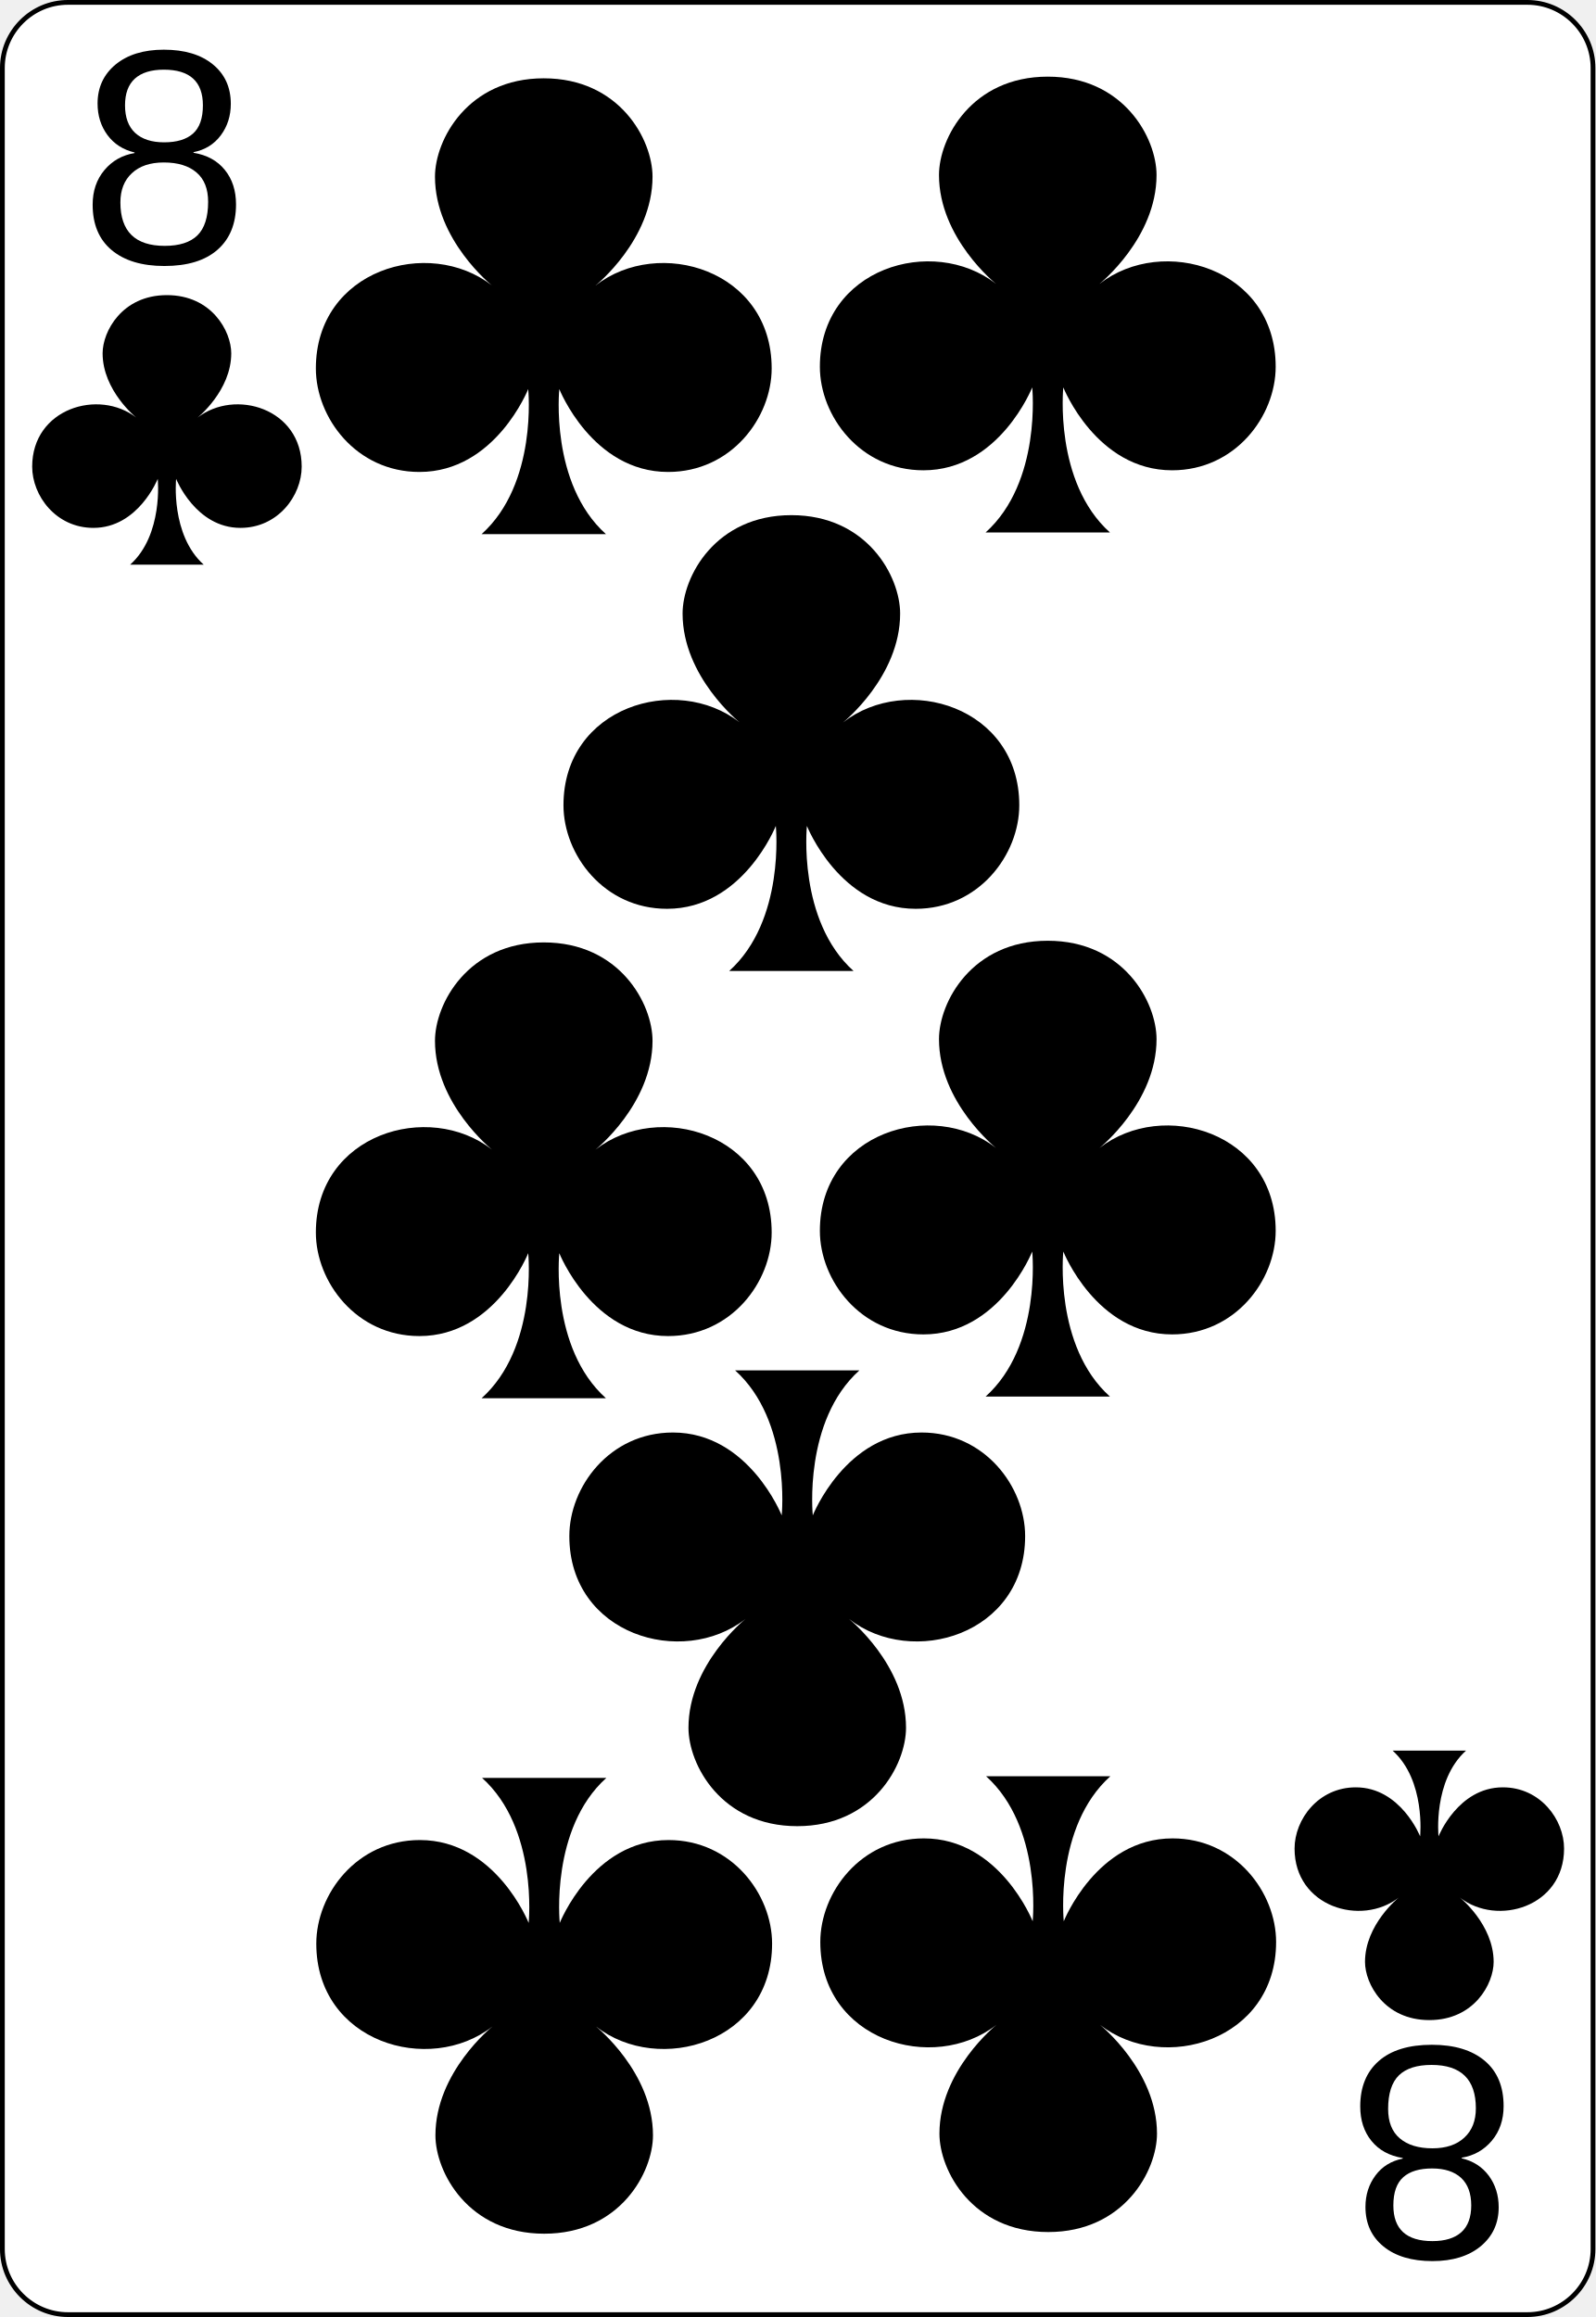
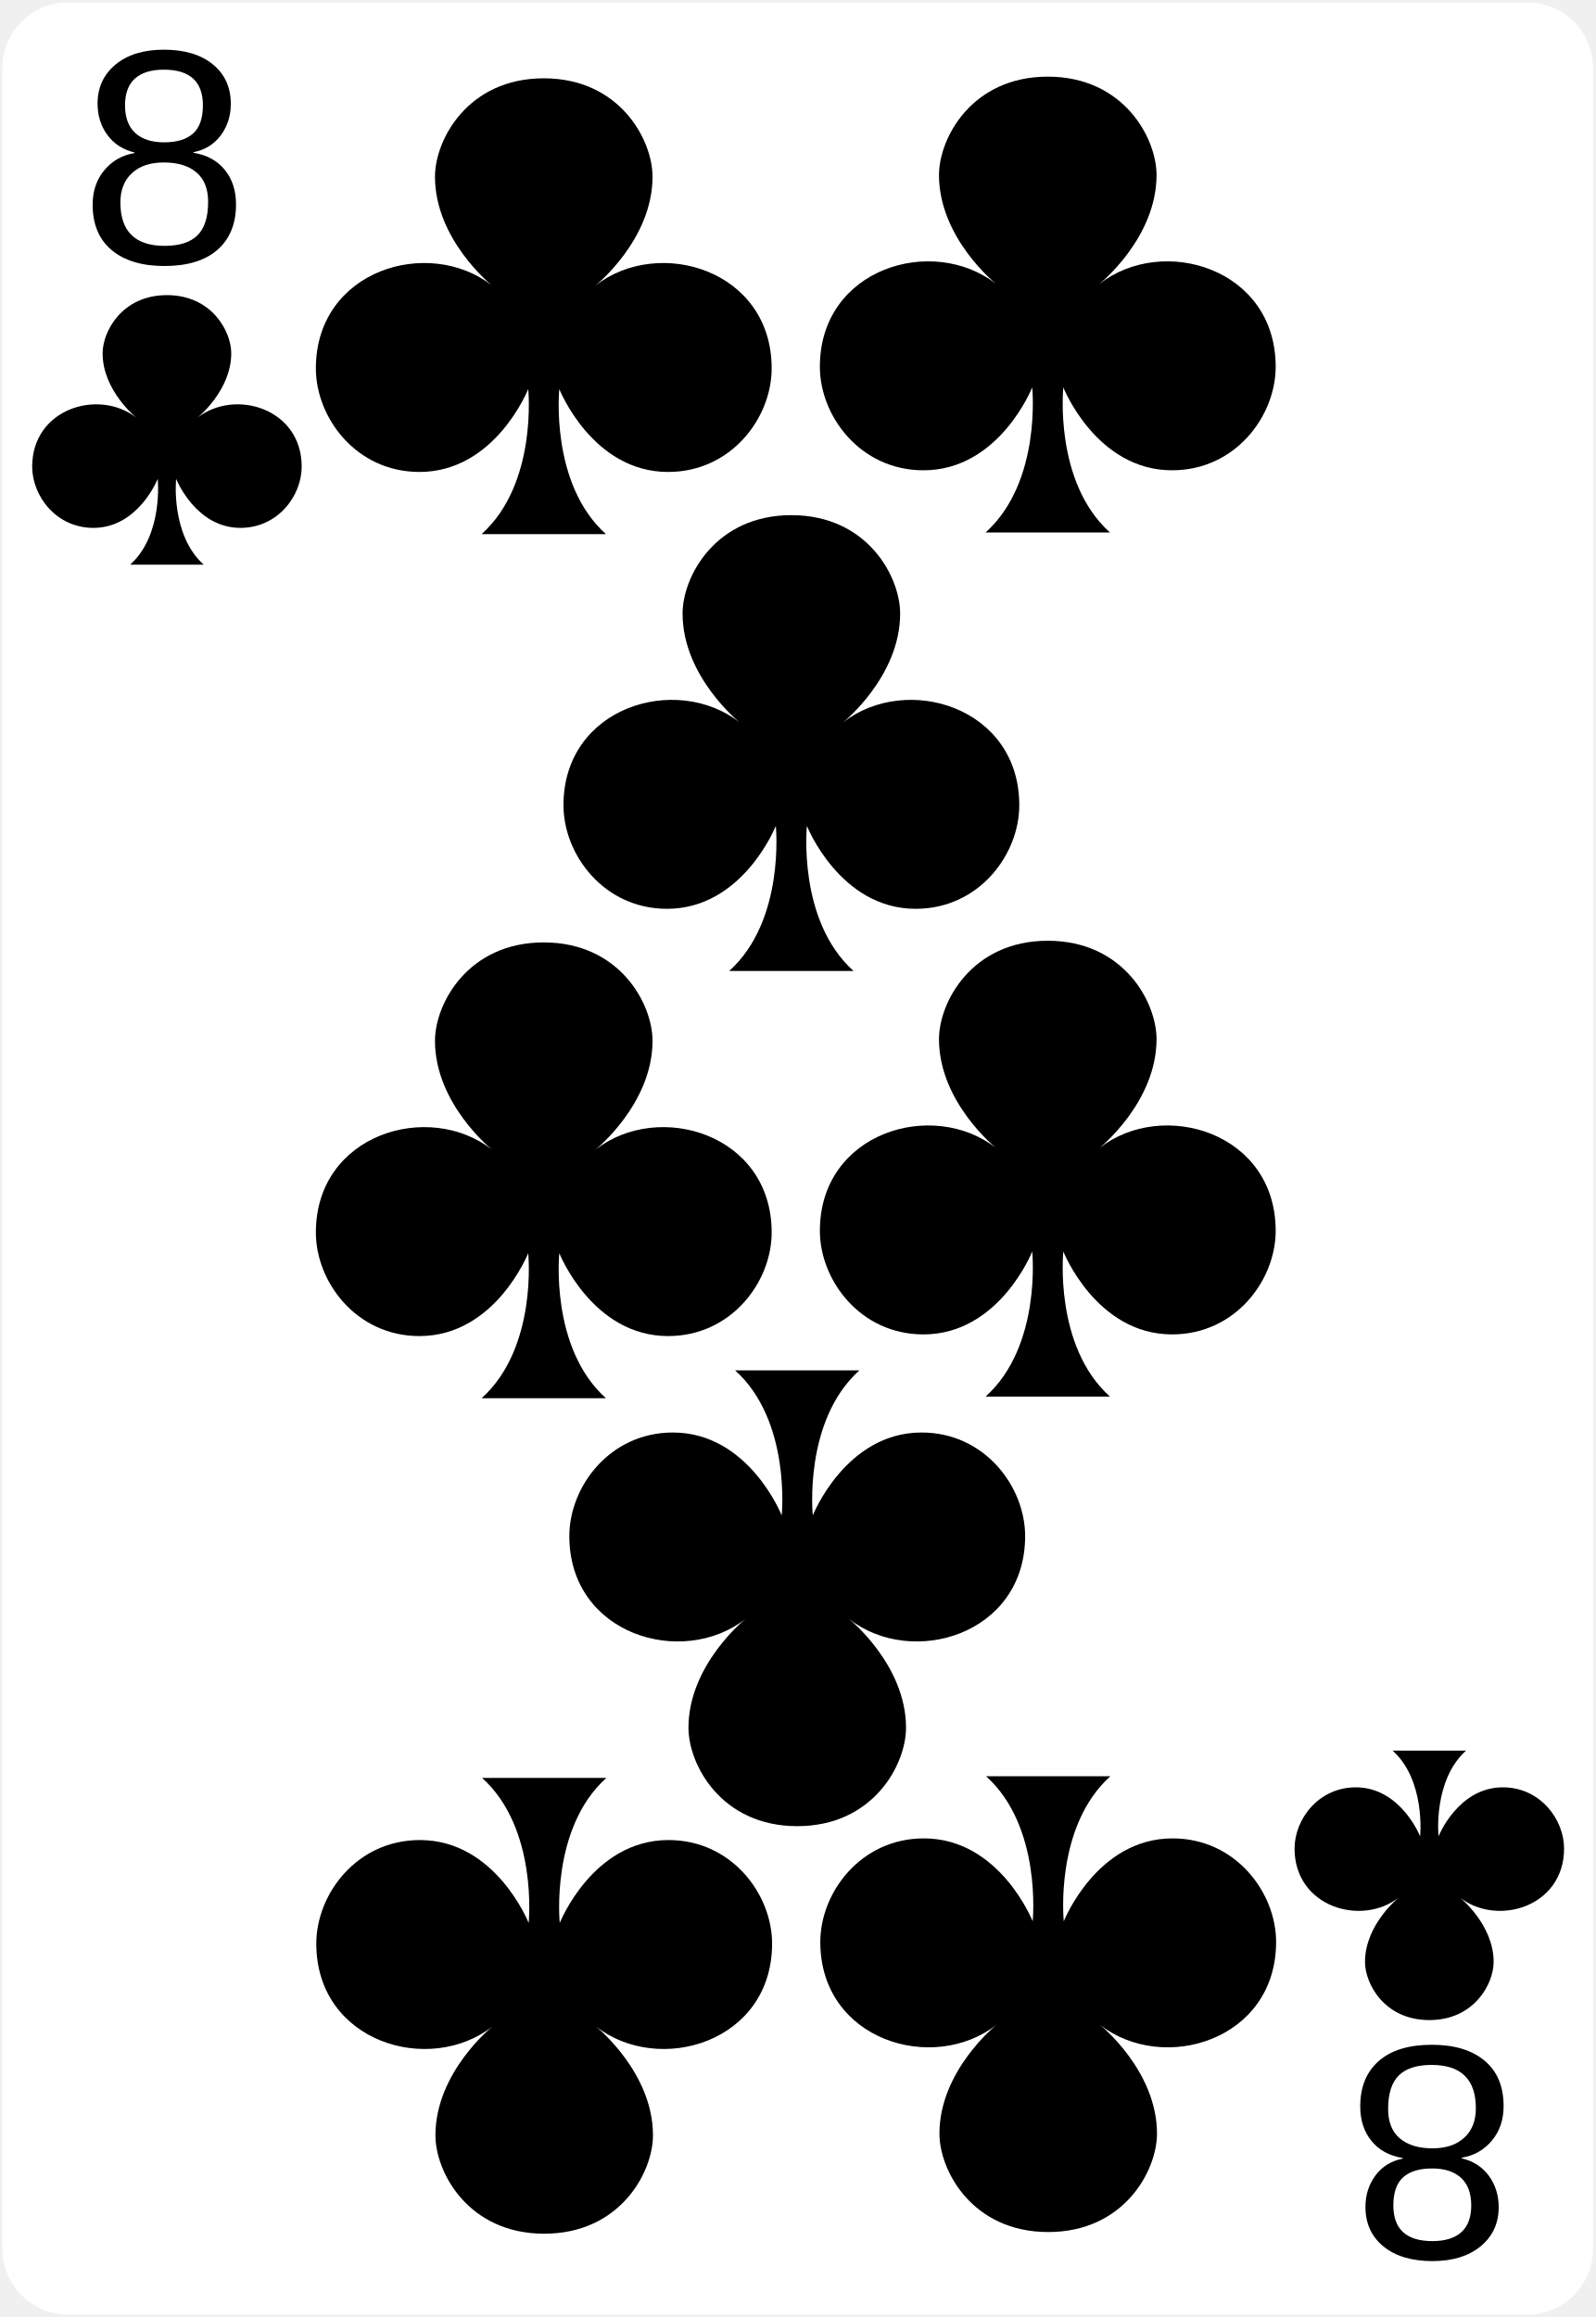
<svg xmlns="http://www.w3.org/2000/svg" xml:space="preserve" width="222.783" height="323.556" viewBox="0 0 167.087 242.667">
-   <g style="fill-rule:nonzero;clip-rule:nonzero;stroke:#000;stroke-miterlimit:4">
+   <g style="fill-rule:nonzero;clip-rule:nonzero;stroke:none;stroke-miterlimit:4">
    <path d="M166.837 235.548c0 3.777-3.087 6.869-6.871 6.869H7.11c-3.775 0-6.861-3.092-6.861-6.87V7.12C.25 3.343 3.336.25 7.11.25h152.856c3.784 0 6.87 3.093 6.87 6.87z" style="fill:#fff;stroke-width:.5" />
  </g>
  <text xml:space="preserve" x="8.311" y="27.548" style="font-size:32px;font-style:normal;font-weight:400;line-height:125%;letter-spacing:0;word-spacing:0;fill:#000;fill-opacity:1;stroke:none;font-family:Bitstream Vera Sans">
    <tspan x="8.311" y="27.548" style="font-style:normal;font-variant:normal;font-weight:400;font-stretch:normal;font-family:Arial;-inkscape-font-specification:Arial">8</tspan>
  </text>
  <path d="M50.291 22.698s2.375-1.9 2.375-4.534c0-1.542-1.369-4.102-4.534-4.102s-4.534 2.561-4.534 4.102c0 2.634 2.375 4.534 2.375 4.534-2.638-2.055-7.34-.652-7.34 3.455 0 2.056 1.68 4.318 4.317 4.318 3.165 0 4.534-3.455 4.534-3.455s.402 3.938-1.943 6.046h5.182c-2.345-2.107-1.943-6.046-1.943-6.046s1.37 3.455 4.534 3.455c2.64 0 4.318-2.263 4.318-4.318 0-4.107-4.703-5.51-7.34-3.455" style="fill:#000" transform="translate(-54.025 10.018)scale(1.48565)" />
  <text xml:space="preserve" x="-158.864" y="-214.467" style="font-size:32px;font-style:normal;font-weight:400;line-height:125%;letter-spacing:0;word-spacing:0;fill:#000;fill-opacity:1;stroke:none;font-family:Bitstream Vera Sans" transform="scale(-1)">
    <tspan x="-158.864" y="-214.467" style="font-style:normal;font-variant:normal;font-weight:400;font-stretch:normal;font-family:Arial;-inkscape-font-specification:Arial">8</tspan>
  </text>
  <path d="M50.291 22.698s2.375-1.9 2.375-4.534c0-1.542-1.369-4.102-4.534-4.102s-4.534 2.561-4.534 4.102c0 2.634 2.375 4.534 2.375 4.534-2.638-2.055-7.34-.652-7.34 3.455 0 2.056 1.68 4.318 4.317 4.318 3.165 0 4.534-3.455 4.534-3.455s.402 3.938-1.943 6.046h5.182c-2.345-2.107-1.943-6.046-1.943-6.046s1.37 3.455 4.534 3.455c2.64 0 4.318-2.263 4.318-4.318 0-4.107-4.703-5.51-7.34-3.455" style="fill:#000" transform="translate(221.2 232.462)scale(-1.48565)" />
  <path d="M50.291 22.698s2.375-1.9 2.375-4.534c0-1.542-1.369-4.102-4.534-4.102s-4.534 2.561-4.534 4.102c0 2.634 2.375 4.534 2.375 4.534-2.638-2.055-7.34-.652-7.34 3.455 0 2.056 1.68 4.318 4.317 4.318 3.165 0 4.534-3.455 4.534-3.455s.402 3.938-1.943 6.046h5.182c-2.345-2.107-1.943-6.046-1.943-6.046s1.37 3.455 4.534 3.455c2.64 0 4.318-2.263 4.318-4.318 0-4.107-4.703-5.51-7.34-3.455" style="fill:#000" transform="translate(-63.988 -27.131)scale(2.51258)" />
  <path d="M50.291 22.698s2.375-1.9 2.375-4.534c0-1.542-1.369-4.102-4.534-4.102s-4.534 2.561-4.534 4.102c0 2.634 2.375 4.534 2.375 4.534-2.638-2.055-7.34-.652-7.34 3.455 0 2.056 1.68 4.318 4.317 4.318 3.165 0 4.534-3.455 4.534-3.455s.402 3.938-1.943 6.046h5.182c-2.345-2.107-1.943-6.046-1.943-6.046s1.37 3.455 4.534 3.455c2.64 0 4.318-2.263 4.318-4.318 0-4.107-4.703-5.51-7.34-3.455" style="fill:#000" transform="translate(177.93 269.275)scale(-2.51258)" />
  <path d="M50.291 22.698s2.375-1.9 2.375-4.534c0-1.542-1.369-4.102-4.534-4.102s-4.534 2.561-4.534 4.102c0 2.634 2.375 4.534 2.375 4.534-2.638-2.055-7.34-.652-7.34 3.455 0 2.056 1.68 4.318 4.317 4.318 3.165 0 4.534-3.455 4.534-3.455s.402 3.938-1.943 6.046h5.182c-2.345-2.107-1.943-6.046-1.943-6.046s1.37 3.455 4.534 3.455c2.64 0 4.318-2.263 4.318-4.318 0-4.107-4.703-5.51-7.34-3.455" style="fill:#000" transform="translate(-63.988 63.37)scale(2.51258)" />
  <path d="M50.291 22.698s2.375-1.9 2.375-4.534c0-1.542-1.369-4.102-4.534-4.102s-4.534 2.561-4.534 4.102c0 2.634 2.375 4.534 2.375 4.534-2.638-2.055-7.34-.652-7.34 3.455 0 2.056 1.68 4.318 4.317 4.318 3.165 0 4.534-3.455 4.534-3.455s.402 3.938-1.943 6.046h5.182c-2.345-2.107-1.943-6.046-1.943-6.046s1.37 3.455 4.534 3.455c2.64 0 4.318-2.263 4.318-4.318 0-4.107-4.703-5.51-7.34-3.455" style="fill:#000" transform="translate(-11.203 -27.305)scale(2.51258)" />
  <path d="M50.291 22.698s2.375-1.9 2.375-4.534c0-1.542-1.369-4.102-4.534-4.102s-4.534 2.561-4.534 4.102c0 2.634 2.375 4.534 2.375 4.534-2.638-2.055-7.34-.652-7.34 3.455 0 2.056 1.68 4.318 4.317 4.318 3.165 0 4.534-3.455 4.534-3.455s.402 3.938-1.943 6.046h5.182c-2.345-2.107-1.943-6.046-1.943-6.046s1.37 3.455 4.534 3.455c2.64 0 4.318-2.263 4.318-4.318 0-4.107-4.703-5.51-7.34-3.455" style="fill:#000" transform="translate(230.715 269.101)scale(-2.51258)" />
  <path d="M50.291 22.698s2.375-1.9 2.375-4.534c0-1.542-1.369-4.102-4.534-4.102s-4.534 2.561-4.534 4.102c0 2.634 2.375 4.534 2.375 4.534-2.638-2.055-7.34-.652-7.34 3.455 0 2.056 1.68 4.318 4.317 4.318 3.165 0 4.534-3.455 4.534-3.455s.402 3.938-1.943 6.046h5.182c-2.345-2.107-1.943-6.046-1.943-6.046s1.37 3.455 4.534 3.455c2.64 0 4.318-2.263 4.318-4.318 0-4.107-4.703-5.51-7.34-3.455" style="fill:#000" transform="translate(-11.203 63.196)scale(2.51258)" />
  <path d="M50.291 22.698s2.375-1.9 2.375-4.534c0-1.542-1.369-4.102-4.534-4.102s-4.534 2.561-4.534 4.102c0 2.634 2.375 4.534 2.375 4.534-2.638-2.055-7.34-.652-7.34 3.455 0 2.056 1.68 4.318 4.317 4.318 3.165 0 4.534-3.455 4.534-3.455s.402 3.938-1.943 6.046h5.182c-2.345-2.107-1.943-6.046-1.943-6.046s1.37 3.455 4.534 3.455c2.64 0 4.318-2.263 4.318-4.318 0-4.107-4.703-5.51-7.34-3.455" style="fill:#000" transform="translate(-38.056 18.622)scale(2.51258)" />
  <path d="M50.291 22.698s2.375-1.9 2.375-4.534c0-1.542-1.369-4.102-4.534-4.102s-4.534 2.561-4.534 4.102c0 2.634 2.375 4.534 2.375 4.534-2.638-2.055-7.34-.652-7.34 3.455 0 2.056 1.68 4.318 4.317 4.318 3.165 0 4.534-3.455 4.534-3.455s.402 3.938-1.943 6.046h5.182c-2.345-2.107-1.943-6.046-1.943-6.046s1.37 3.455 4.534 3.455c2.64 0 4.318-2.263 4.318-4.318 0-4.107-4.703-5.51-7.34-3.455" style="fill:#000" transform="translate(204.431 226.592)scale(-2.51258)" />
</svg>
